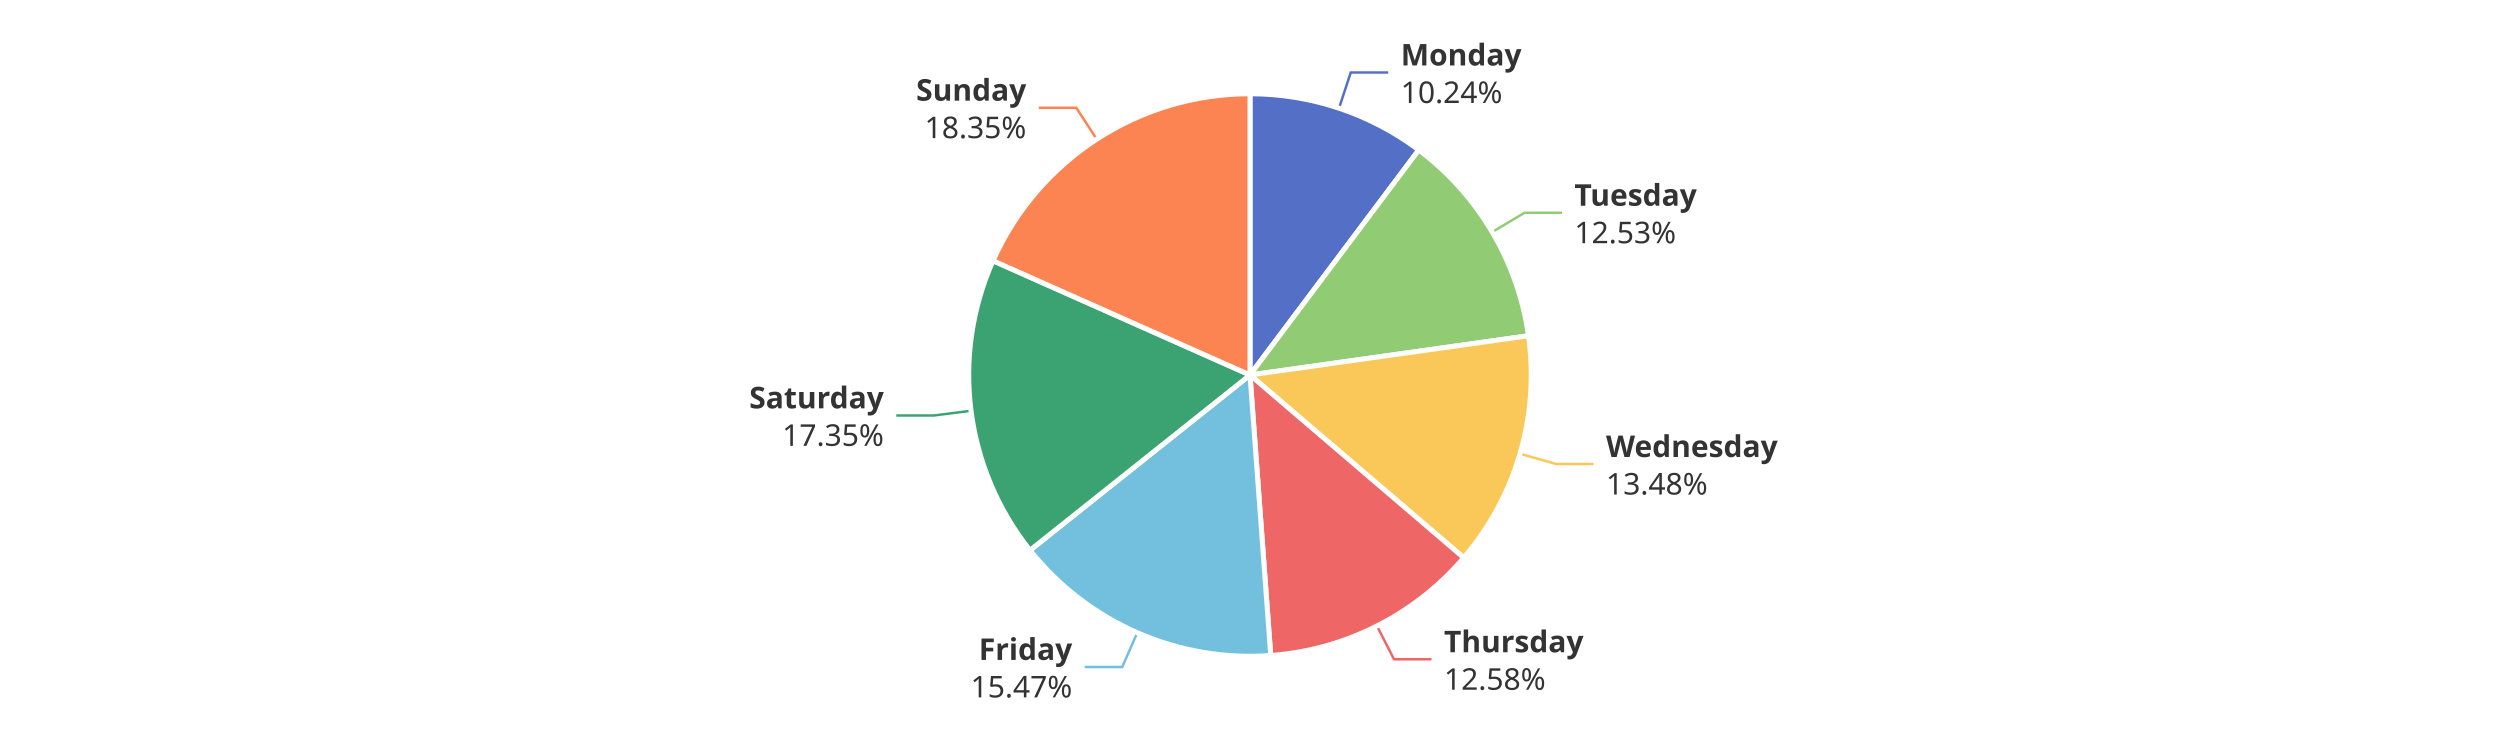
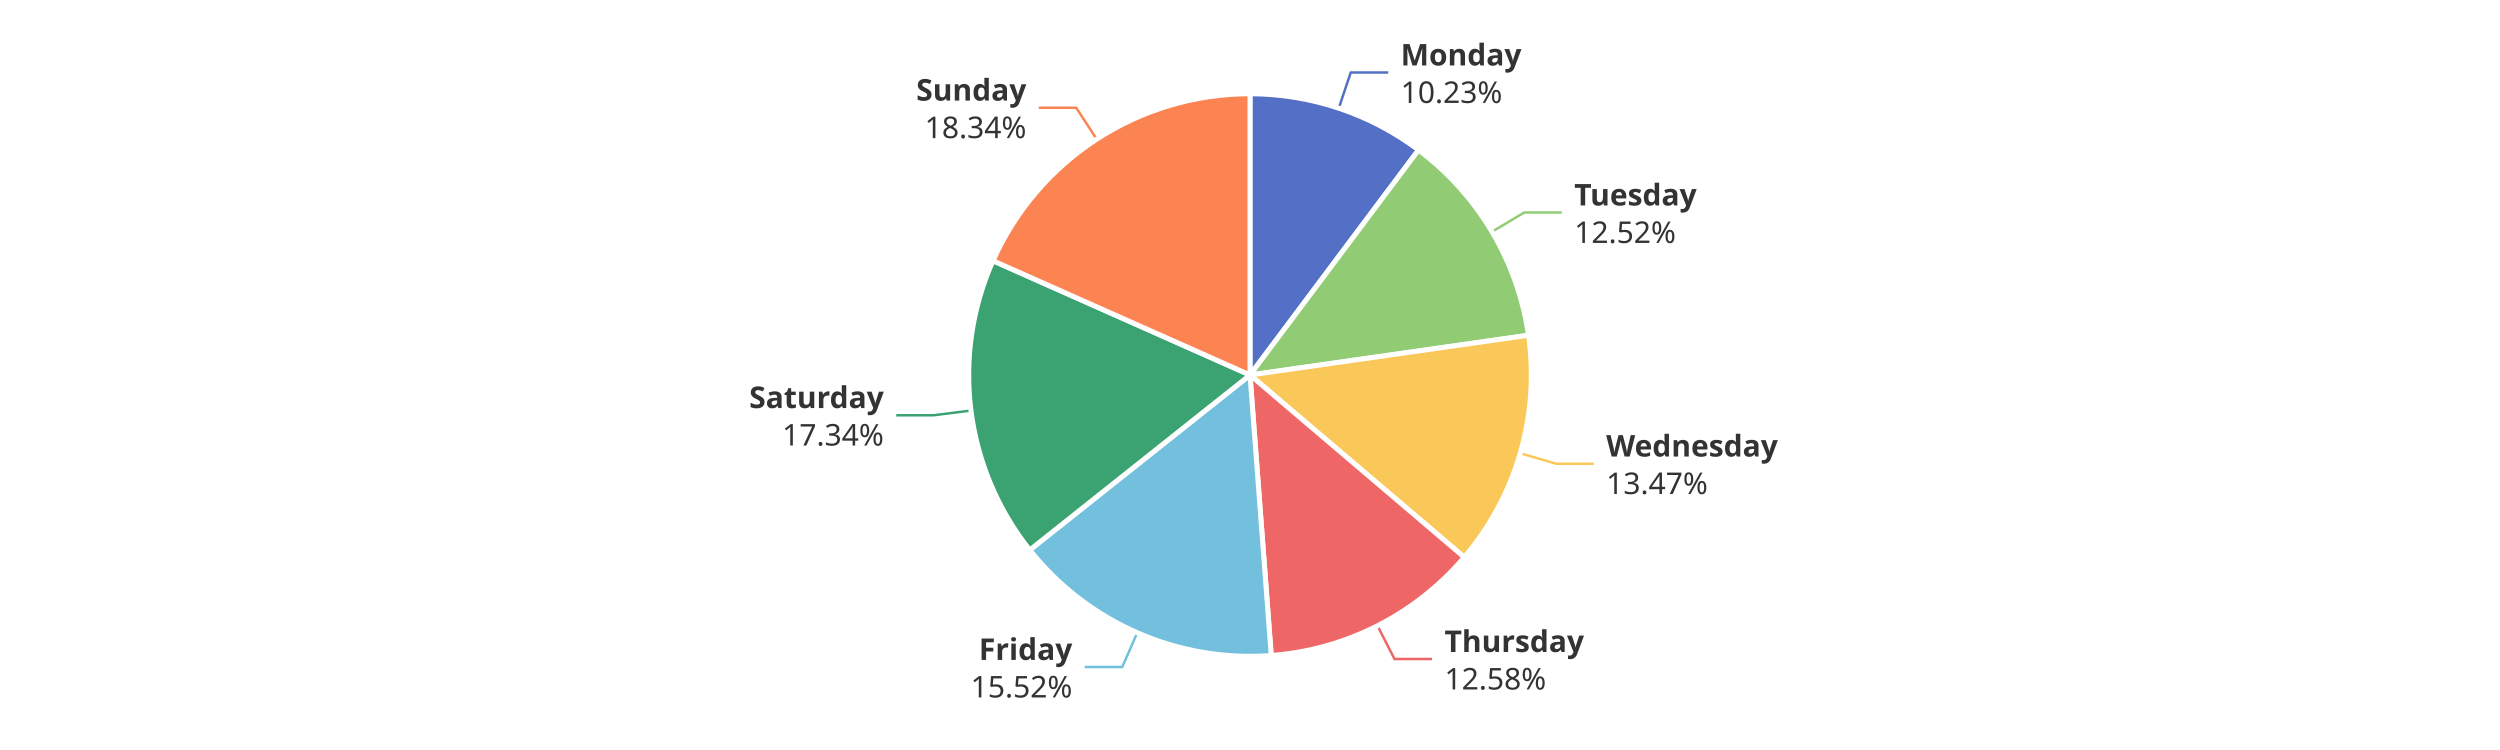
<svg xmlns="http://www.w3.org/2000/svg" width="1000" height="300" version="1.1" baseProfile="full" viewBox="0 0 1000 300">
  <rect width="1000" height="300" x="0" y="0" id="0" fill="#ffffff" />
-   <polyline points="535.6 43.3 540.3 29 555.3 29" fill="none" stroke="#5470c6" />
-   <polyline points="596.9 92.8 609.8 85.1 624.8 85.1" fill="none" stroke="#91cc75" />
-   <polyline points="608 181.5 622.4 185.6 637.4 185.6" fill="none" stroke="#fac858" />
-   <polyline points="550.8 250.4 557.6 263.7 572.6 263.7" fill="none" stroke="#ee6666" />
+   <polyline points="535.5 43.3 540.3 29 555.3 29" fill="none" stroke="#5470c6" />
+   <polyline points="596.8 92.7 609.7 85 624.7 85" fill="none" stroke="#91cc75" />
+   <polyline points="608.1 181.3 622.5 185.5 637.5 185.5" fill="none" stroke="#fac858" />
+   <polyline points="551 250.3 557.8 263.6 572.8 263.6" fill="none" stroke="#ee6666" />
  <polyline points="454.9 253.1 448.9 266.8 433.9 266.8" fill="none" stroke="#73c0de" />
-   <polyline points="388.4 164.3 373.5 166.2 358.5 166.2" fill="none" stroke="#3ba272" />
+   <polyline points="388.4 164.2 373.5 166.1 358.5 166.1" fill="none" stroke="#3ba272" />
  <polyline points="438.7 55.7 430.5 43.1 415.5 43.1" fill="none" stroke="#fc8452" />
-   <path d="M500 37.5A112.5 112.5 0 0 1 567.5 60L500 150Z" fill="#5470c6" stroke="#fff" stroke-width="2" stroke-linejoin="round" />
-   <path d="M567.5 60A112.5 112.5 0 0 1 611.4 134.3L500 150Z" fill="#91cc75" stroke="#fff" stroke-width="2" stroke-linejoin="round" />
-   <path d="M611.4 134.3A112.5 112.5 0 0 1 585.5 223.1L500 150Z" fill="#fac858" stroke="#fff" stroke-width="2" stroke-linejoin="round" />
-   <path d="M585.5 223.1A112.5 112.5 0 0 1 508.3 262.2L500 150Z" fill="#ee6666" stroke="#fff" stroke-width="2" stroke-linejoin="round" />
-   <path d="M508.3 262.2A112.5 112.5 0 0 1 412 220.1L500 150Z" fill="#73c0de" stroke="#fff" stroke-width="2" stroke-linejoin="round" />
-   <path d="M412 220.1A112.5 112.5 0 0 1 397.2 104.3L500 150Z" fill="#3ba272" stroke="#fff" stroke-width="2" stroke-linejoin="round" />
+   <path d="M500 37.5A112.5 112.5 0 0 1 567.4 60L500 150Z" fill="#5470c6" stroke="#fff" stroke-width="2" stroke-linejoin="round" />
+   <path d="M567.4 60A112.5 112.5 0 0 1 611.4 134.1L500 150Z" fill="#91cc75" stroke="#fff" stroke-width="2" stroke-linejoin="round" />
+   <path d="M611.4 134.1A112.5 112.5 0 0 1 585.7 222.9L500 150Z" fill="#fac858" stroke="#fff" stroke-width="2" stroke-linejoin="round" />
+   <path d="M585.7 222.9A112.5 112.5 0 0 1 508.5 262.2L500 150Z" fill="#ee6666" stroke="#fff" stroke-width="2" stroke-linejoin="round" />
+   <path d="M508.5 262.2A112.5 112.5 0 0 1 411.9 220L500 150Z" fill="#73c0de" stroke="#fff" stroke-width="2" stroke-linejoin="round" />
+   <path d="M411.9 220A112.5 112.5 0 0 1 397.2 104.3L500 150Z" fill="#3ba272" stroke="#fff" stroke-width="2" stroke-linejoin="round" />
  <path d="M397.2 104.3A112.5 112.5 0 0 1 500 37.5L500 150Z" fill="#fc8452" stroke="#fff" stroke-width="2" stroke-linejoin="round" />
-   <path d="M0 -15l42.8 0l0 30l-42.8 0Z" transform="translate(560.3128 29.0408)" fill="none" />
-   <text dominant-baseline="central" text-anchor="start" style="font-size:12px;font-family:sans-serif;font-weight:bold;" y="-7.5" transform="translate(560.3128 29.0408)" fill="#333" stroke="rgb(255,255,255)" stroke-width="2" paint-order="stroke" stroke-miterlimit="2">Monday</text>
-   <text dominant-baseline="central" text-anchor="start" style="font-size:12px;font-family:sans-serif;" y="7.5" transform="translate(560.3128 29.0408)" fill="#333" stroke="rgb(255,255,255)" stroke-width="2" paint-order="stroke" stroke-miterlimit="2">10.24%</text>
-   <path d="M0 -15l46.2 0l0 30l-46.2 0Z" transform="translate(629.765 85.1317)" fill="none" />
-   <text dominant-baseline="central" text-anchor="start" style="font-size:12px;font-family:sans-serif;font-weight:bold;" y="-7.5" transform="translate(629.765 85.1317)" fill="#333" stroke="rgb(255,255,255)" stroke-width="2" paint-order="stroke" stroke-miterlimit="2">Tuesday</text>
-   <text dominant-baseline="central" text-anchor="start" style="font-size:12px;font-family:sans-serif;" y="7.5" transform="translate(629.765 85.1317)" fill="#333" stroke="rgb(255,255,255)" stroke-width="2" paint-order="stroke" stroke-miterlimit="2">12.53%</text>
-   <path d="M0 -15l63.6 0l0 30l-63.6 0Z" transform="translate(642.4151 185.6483)" fill="none" />
-   <text dominant-baseline="central" text-anchor="start" style="font-size:12px;font-family:sans-serif;font-weight:bold;" y="-7.5" transform="translate(642.4151 185.6483)" fill="#333" stroke="rgb(255,255,255)" stroke-width="2" paint-order="stroke" stroke-miterlimit="2">Wednesday</text>
-   <text dominant-baseline="central" text-anchor="start" style="font-size:12px;font-family:sans-serif;" y="7.5" transform="translate(642.4151 185.6483)" fill="#333" stroke="rgb(255,255,255)" stroke-width="2" paint-order="stroke" stroke-miterlimit="2">13.48%</text>
-   <path d="M0 -15l50.2 0l0 30l-50.2 0Z" transform="translate(577.5981 263.7485)" fill="none" />
-   <text dominant-baseline="central" text-anchor="start" style="font-size:12px;font-family:sans-serif;font-weight:bold;" y="-7.5" transform="translate(577.5981 263.7485)" fill="#333" stroke="rgb(255,255,255)" stroke-width="2" paint-order="stroke" stroke-miterlimit="2">Thursday</text>
-   <text dominant-baseline="central" text-anchor="start" style="font-size:12px;font-family:sans-serif;" y="7.5" transform="translate(577.5981 263.7485)" fill="#333" stroke="rgb(255,255,255)" stroke-width="2" paint-order="stroke" stroke-miterlimit="2">12.58%</text>
-   <path d="M-40.9 -15l40.9 0l0 30l-40.9 0Z" transform="translate(428.8862 266.8059)" fill="none" />
-   <text dominant-baseline="central" text-anchor="end" style="font-size:12px;font-family:sans-serif;font-weight:bold;" y="-7.5" transform="translate(428.8862 266.8059)" fill="#333" stroke="rgb(255,255,255)" stroke-width="2" paint-order="stroke" stroke-miterlimit="2">Friday</text>
-   <text dominant-baseline="central" text-anchor="end" style="font-size:12px;font-family:sans-serif;" y="7.5" transform="translate(428.8862 266.8059)" fill="#333" stroke="rgb(255,255,255)" stroke-width="2" paint-order="stroke" stroke-miterlimit="2">15.47%</text>
-   <path d="M-48.2 -15l48.2 0l0 30l-48.2 0Z" transform="translate(353.5306 166.1787)" fill="none" />
-   <text dominant-baseline="central" text-anchor="end" style="font-size:12px;font-family:sans-serif;font-weight:bold;" y="-7.5" transform="translate(353.5306 166.1787)" fill="#333" stroke="rgb(255,255,255)" stroke-width="2" paint-order="stroke" stroke-miterlimit="2">Saturday</text>
-   <text dominant-baseline="central" text-anchor="end" style="font-size:12px;font-family:sans-serif;" y="7.5" transform="translate(353.5306 166.1787)" fill="#333" stroke="rgb(255,255,255)" stroke-width="2" paint-order="stroke" stroke-miterlimit="2">17.35%</text>
-   <path d="M-40.9 -15l40.9 0l0 30l-40.9 0Z" transform="translate(410.5025 43.1059)" fill="none" />
-   <text dominant-baseline="central" text-anchor="end" style="font-size:12px;font-family:sans-serif;font-weight:bold;" y="-7.5" transform="translate(410.5025 43.1059)" fill="#333" stroke="rgb(255,255,255)" stroke-width="2" paint-order="stroke" stroke-miterlimit="2">Sunday</text>
-   <text dominant-baseline="central" text-anchor="end" style="font-size:12px;font-family:sans-serif;" y="7.5" transform="translate(410.5025 43.1059)" fill="#333" stroke="rgb(255,255,255)" stroke-width="2" paint-order="stroke" stroke-miterlimit="2">18.35%</text>
+   <path d="M0 -15l42.8 0l0 30l-42.8 0Z" transform="translate(560.2748 29.0281)" fill="none" />
+   <text dominant-baseline="central" text-anchor="start" style="font-size:12px;font-family:sans-serif;font-weight:bold;" y="-7.5" transform="translate(560.2748 29.0281)" fill="#333" stroke="rgb(255,255,255)" stroke-width="2" paint-order="stroke" stroke-miterlimit="2">Monday</text>
+   <text dominant-baseline="central" text-anchor="start" style="font-size:12px;font-family:sans-serif;" y="7.5" transform="translate(560.2748 29.0281)" fill="#333" stroke="rgb(255,255,255)" stroke-width="2" paint-order="stroke" stroke-miterlimit="2">10.23%</text>
+   <path d="M0 -15l46.2 0l0 30l-46.2 0Z" transform="translate(629.7038 85.0283)" fill="none" />
+   <text dominant-baseline="central" text-anchor="start" style="font-size:12px;font-family:sans-serif;font-weight:bold;" y="-7.5" transform="translate(629.7038 85.0283)" fill="#333" stroke="rgb(255,255,255)" stroke-width="2" paint-order="stroke" stroke-miterlimit="2">Tuesday</text>
+   <text dominant-baseline="central" text-anchor="start" style="font-size:12px;font-family:sans-serif;" y="7.5" transform="translate(629.7038 85.0283)" fill="#333" stroke="rgb(255,255,255)" stroke-width="2" paint-order="stroke" stroke-miterlimit="2">12.52%</text>
+   <path d="M0 -15l63.6 0l0 30l-63.6 0Z" transform="translate(642.4709 185.456)" fill="none" />
+   <text dominant-baseline="central" text-anchor="start" style="font-size:12px;font-family:sans-serif;font-weight:bold;" y="-7.5" transform="translate(642.4709 185.456)" fill="#333" stroke="rgb(255,255,255)" stroke-width="2" paint-order="stroke" stroke-miterlimit="2">Wednesday</text>
+   <text dominant-baseline="central" text-anchor="start" style="font-size:12px;font-family:sans-serif;" y="7.5" transform="translate(642.4709 185.456)" fill="#333" stroke="rgb(255,255,255)" stroke-width="2" paint-order="stroke" stroke-miterlimit="2">13.47%</text>
+   <path d="M0 -15l50.2 0l0 30l-50.2 0Z" transform="translate(577.8124 263.6397)" fill="none" />
+   <text dominant-baseline="central" text-anchor="start" style="font-size:12px;font-family:sans-serif;font-weight:bold;" y="-7.5" transform="translate(577.8124 263.6397)" fill="#333" stroke="rgb(255,255,255)" stroke-width="2" paint-order="stroke" stroke-miterlimit="2">Thursday</text>
+   <text dominant-baseline="central" text-anchor="start" style="font-size:12px;font-family:sans-serif;" y="7.5" transform="translate(577.8124 263.6397)" fill="#333" stroke="rgb(255,255,255)" stroke-width="2" paint-order="stroke" stroke-miterlimit="2">12.58%</text>
+   <path d="M-40.9 -15l40.9 0l0 30l-40.9 0Z" transform="translate(428.9229 266.822)" fill="none" />
+   <text dominant-baseline="central" text-anchor="end" style="font-size:12px;font-family:sans-serif;font-weight:bold;" y="-7.5" transform="translate(428.9229 266.822)" fill="#333" stroke="rgb(255,255,255)" stroke-width="2" paint-order="stroke" stroke-miterlimit="2">Friday</text>
+   <text dominant-baseline="central" text-anchor="end" style="font-size:12px;font-family:sans-serif;" y="7.5" transform="translate(428.9229 266.822)" fill="#333" stroke="rgb(255,255,255)" stroke-width="2" paint-order="stroke" stroke-miterlimit="2">15.52%</text>
+   <path d="M-48.2 -15l48.2 0l0 30l-48.2 0Z" transform="translate(353.5154 166.0595)" fill="none" />
+   <text dominant-baseline="central" text-anchor="end" style="font-size:12px;font-family:sans-serif;font-weight:bold;" y="-7.5" transform="translate(353.5154 166.0595)" fill="#333" stroke="rgb(255,255,255)" stroke-width="2" paint-order="stroke" stroke-miterlimit="2">Saturday</text>
+   <text dominant-baseline="central" text-anchor="end" style="font-size:12px;font-family:sans-serif;" y="7.5" transform="translate(353.5154 166.0595)" fill="#333" stroke="rgb(255,255,255)" stroke-width="2" paint-order="stroke" stroke-miterlimit="2">17.34%</text>
+   <path d="M-40.9 -15l40.9 0l0 30l-40.9 0Z" transform="translate(410.5361 43.084)" fill="none" />
+   <text dominant-baseline="central" text-anchor="end" style="font-size:12px;font-family:sans-serif;font-weight:bold;" y="-7.5" transform="translate(410.5361 43.084)" fill="#333" stroke="rgb(255,255,255)" stroke-width="2" paint-order="stroke" stroke-miterlimit="2">Sunday</text>
+   <text dominant-baseline="central" text-anchor="end" style="font-size:12px;font-family:sans-serif;" y="7.5" transform="translate(410.5361 43.084)" fill="#333" stroke="rgb(255,255,255)" stroke-width="2" paint-order="stroke" stroke-miterlimit="2">18.34%</text>
</svg>
